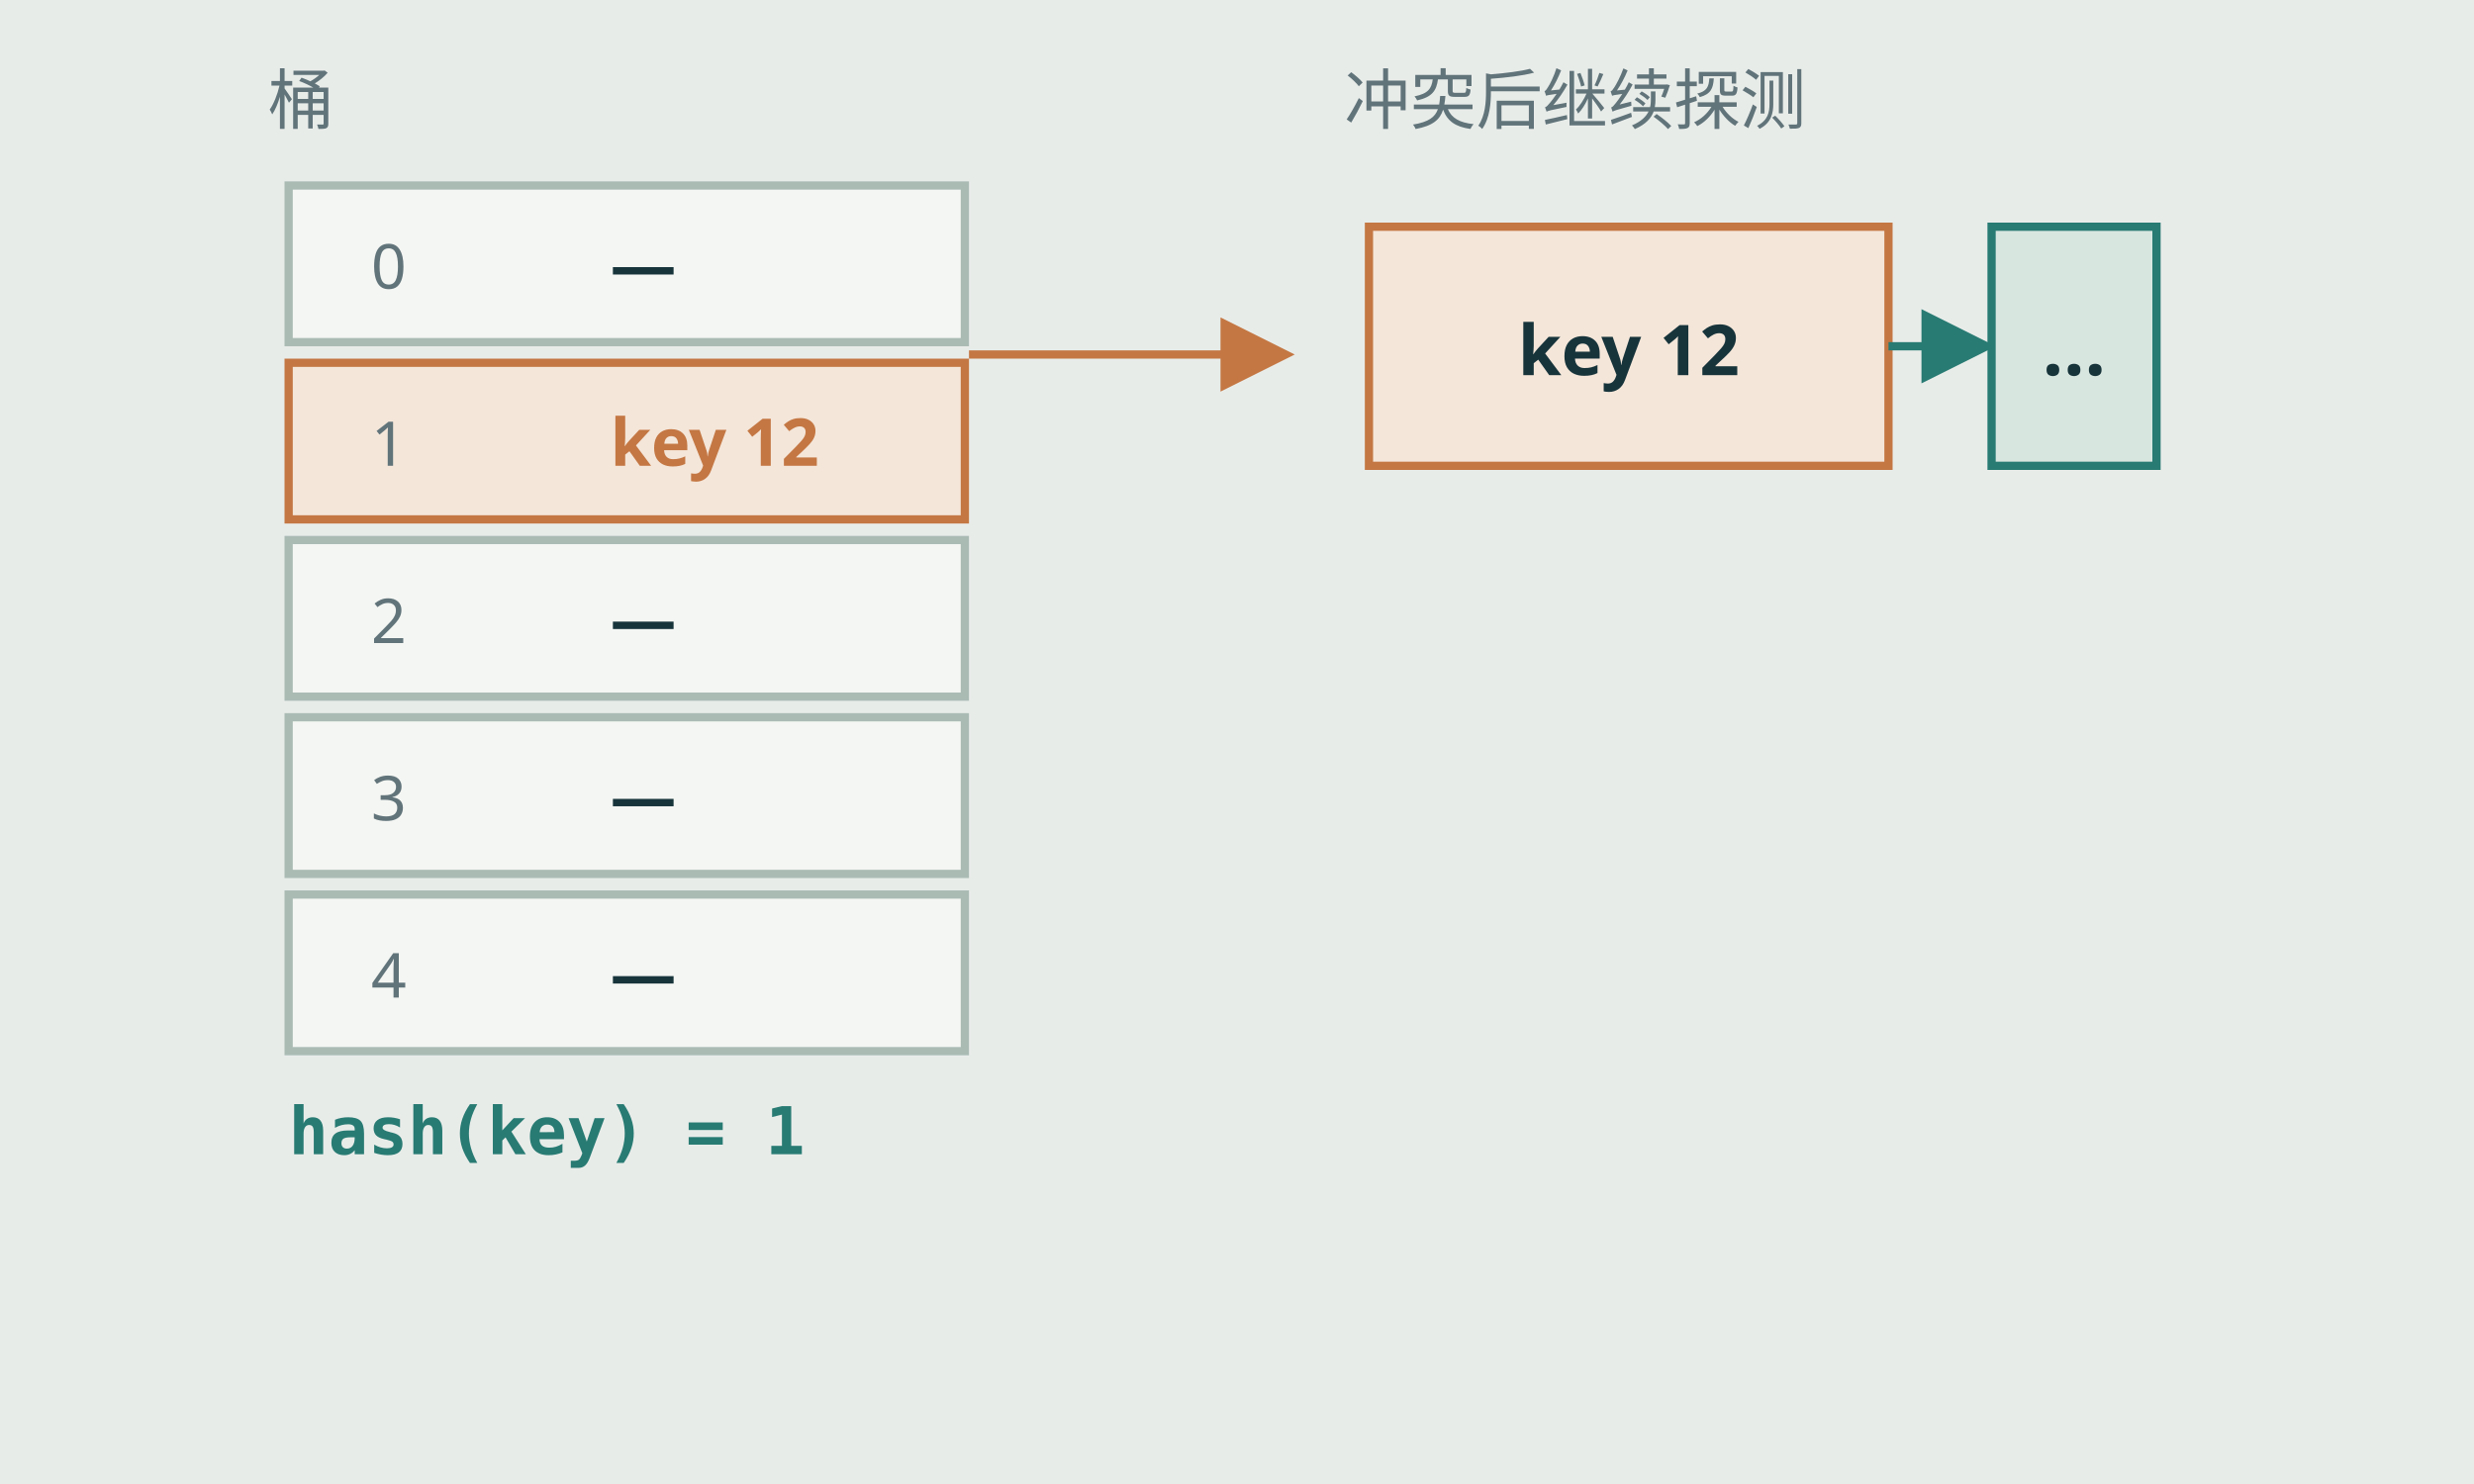
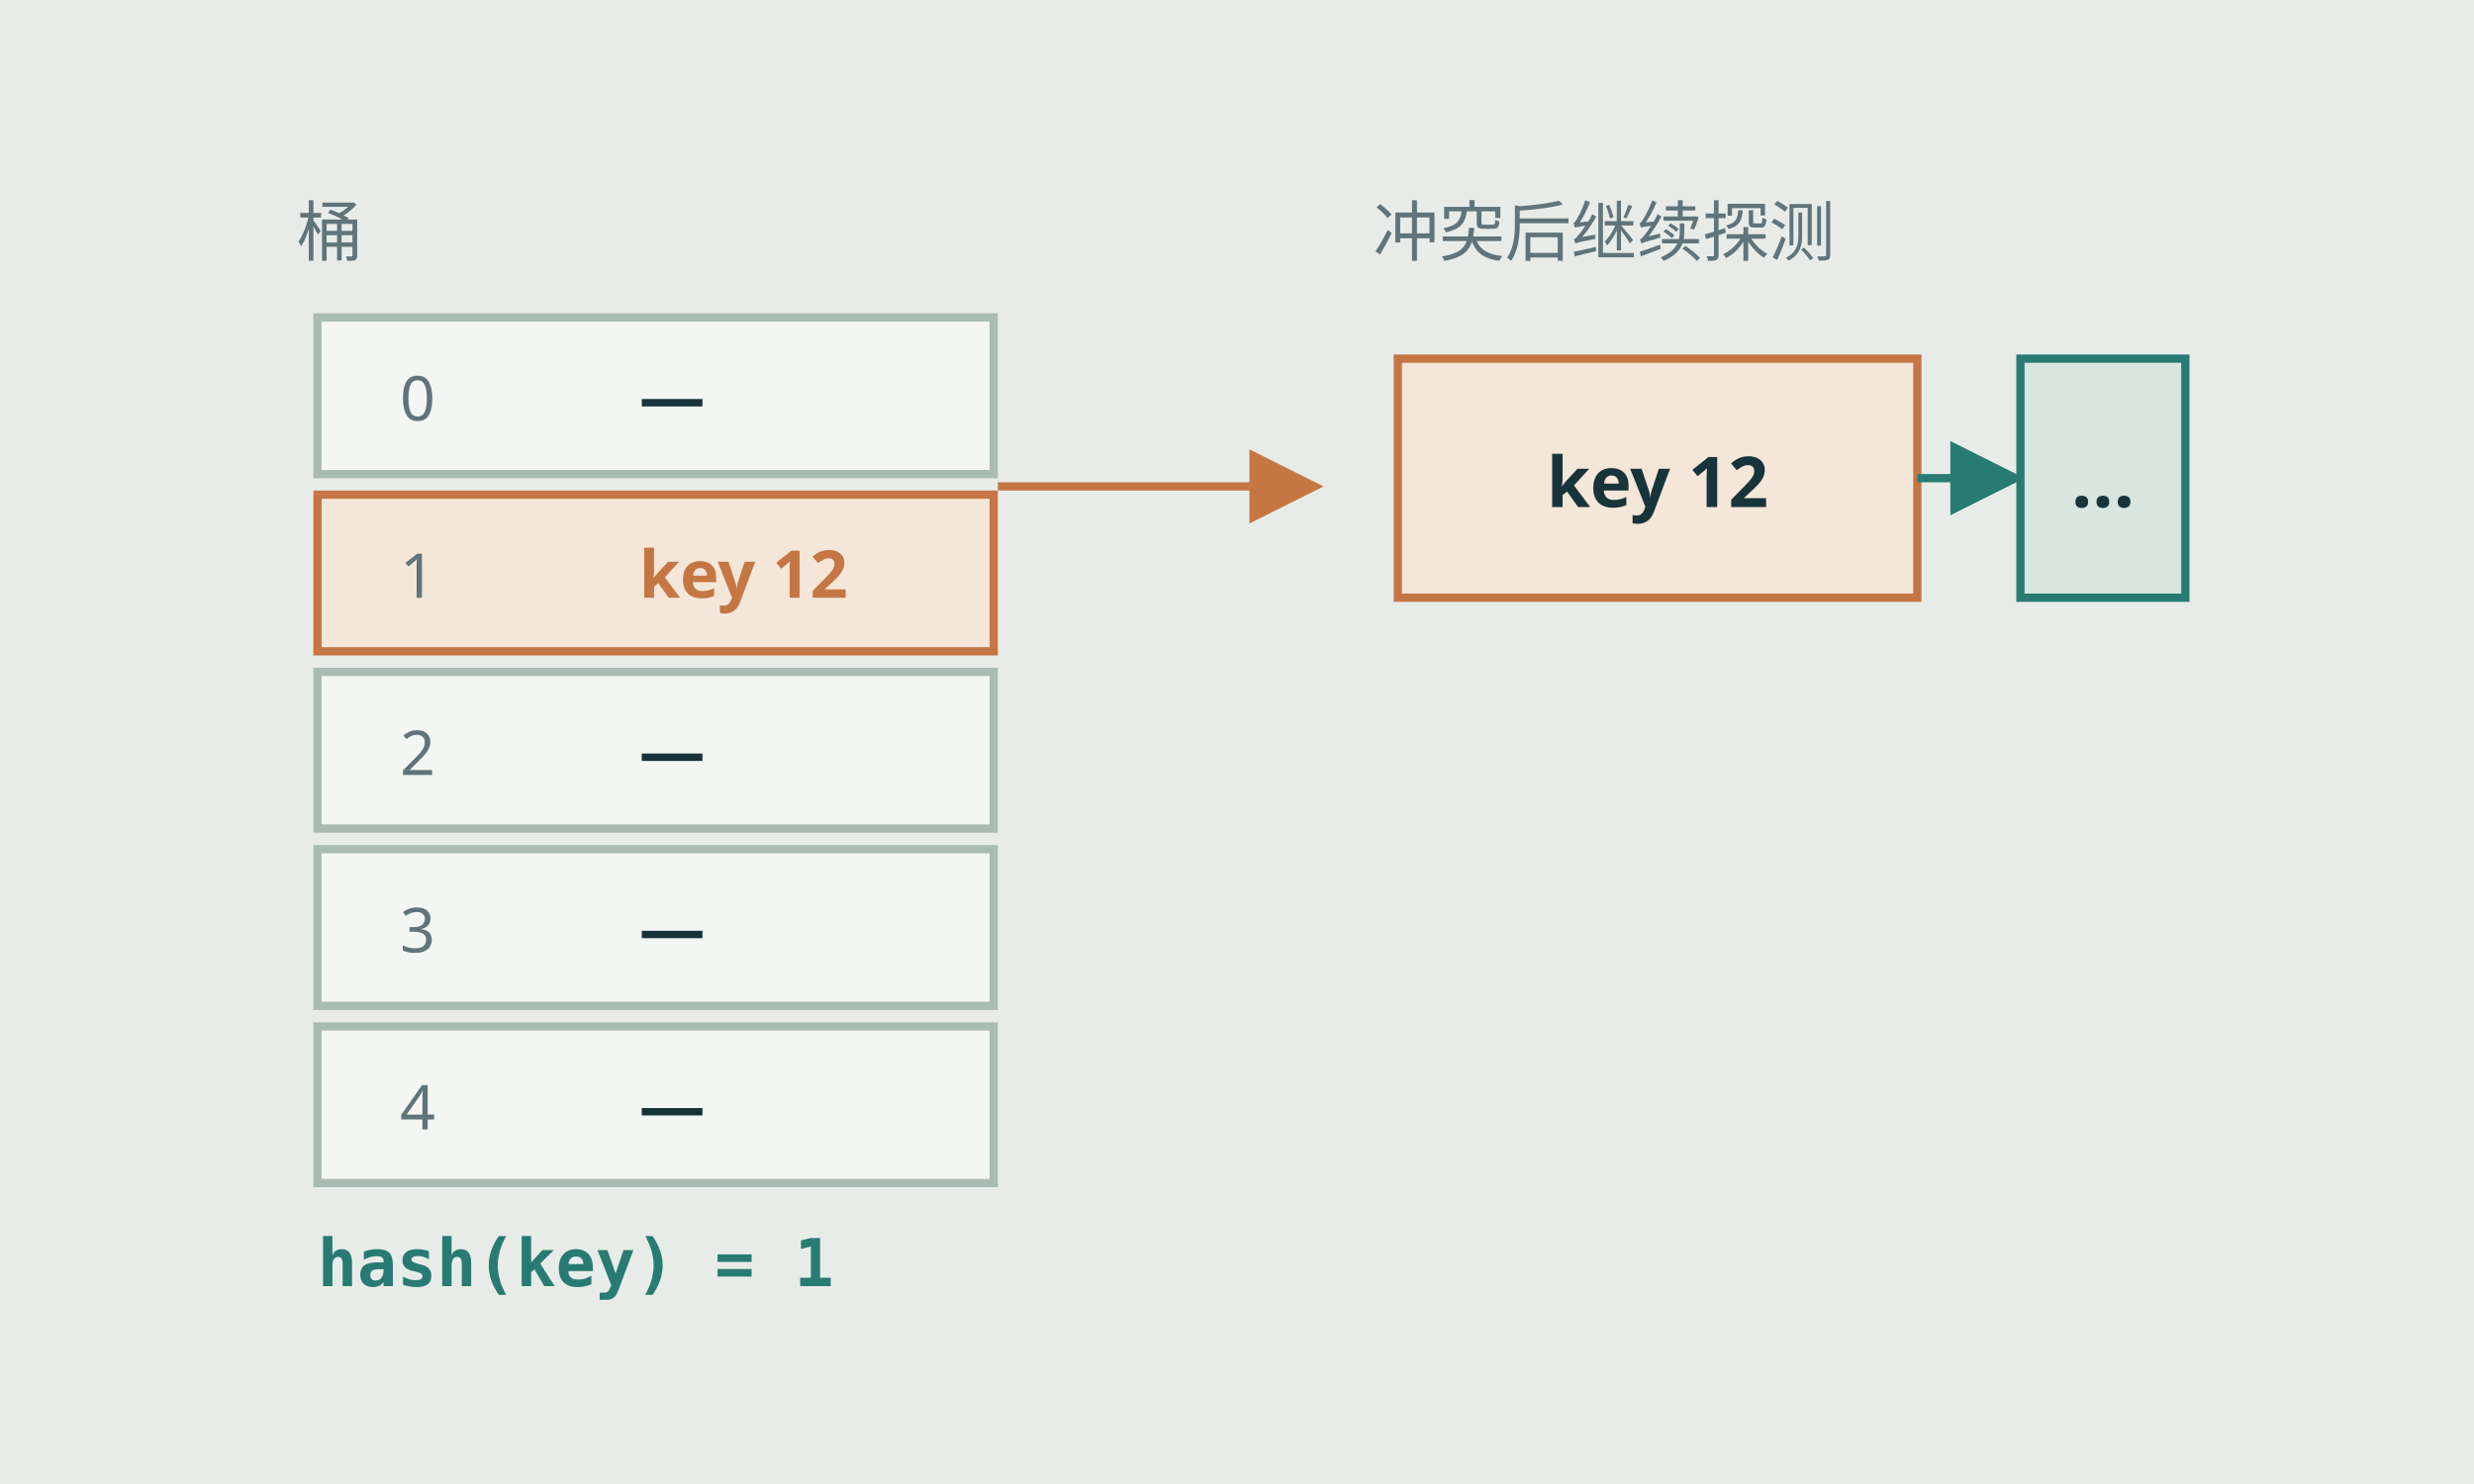
<svg xmlns="http://www.w3.org/2000/svg" width="600" height="360" viewBox="610 230 600 360" role="img" aria-labelledby="thumbnailTitle">
  <defs>
    <pattern id="grid" width="40" height="40" patternUnits="userSpaceOnUse">
      <path d="M40 0H0V40" fill="none" stroke="#AEBDB7" stroke-width="1" opacity=".20" />
    </pattern>
    <marker id="tealArrow" markerWidth="9" markerHeight="9" refX="7" refY="4.5" orient="auto">
      <path d="M0 0L9 4.5L0 9Z" fill="#287B73" />
    </marker>
    <marker id="orangeArrow" markerWidth="9" markerHeight="9" refX="7" refY="4.5" orient="auto">
      <path d="M0 0L9 4.5L0 9Z" fill="#C47743" />
    </marker>
  </defs>
  <rect x="610" y="230" width="600" height="360" fill="#E8ECE9" />
-   <text x="675" y="260" fill="#61747A" font-family="'Microsoft YaHei','Noto Sans SC',sans-serif" font-size="16" font-weight="500" text-anchor="start">桶</text>
-   <text x="936" y="260" fill="#61747A" font-family="'Microsoft YaHei','Noto Sans SC',sans-serif" font-size="16" font-weight="500" text-anchor="start">冲突后继续探测</text>
-   <rect x="680" y="275" width="164" height="38" fill="#F4F6F3" stroke="#AABBB4" stroke-width="2" />
-   <text x="700" y="300" fill="#61747A" font-family="'Microsoft YaHei','Noto Sans SC',sans-serif" font-size="15" font-weight="500" text-anchor="start">0</text>
-   <text x="758" y="300" fill="#17343B" font-family="'Microsoft YaHei','Noto Sans SC',sans-serif" font-size="16" font-weight="600" text-anchor="start">—</text>
-   <rect x="680" y="318" width="164" height="38" fill="#F4E6D9" stroke="#C47743" stroke-width="2" />
-   <text x="700" y="343" fill="#61747A" font-family="'Microsoft YaHei','Noto Sans SC',sans-serif" font-size="15" font-weight="500" text-anchor="start">1</text>
-   <text x="758" y="343" fill="#C47743" font-family="'Microsoft YaHei','Noto Sans SC',sans-serif" font-size="16" font-weight="600" text-anchor="start">key 12</text>
-   <rect x="680" y="361" width="164" height="38" fill="#F4F6F3" stroke="#AABBB4" stroke-width="2" />
-   <text x="700" y="386" fill="#61747A" font-family="'Microsoft YaHei','Noto Sans SC',sans-serif" font-size="15" font-weight="500" text-anchor="start">2</text>
-   <text x="758" y="386" fill="#17343B" font-family="'Microsoft YaHei','Noto Sans SC',sans-serif" font-size="16" font-weight="600" text-anchor="start">—</text>
-   <rect x="680" y="404" width="164" height="38" fill="#F4F6F3" stroke="#AABBB4" stroke-width="2" />
-   <text x="700" y="429" fill="#61747A" font-family="'Microsoft YaHei','Noto Sans SC',sans-serif" font-size="15" font-weight="500" text-anchor="start">3</text>
-   <text x="758" y="429" fill="#17343B" font-family="'Microsoft YaHei','Noto Sans SC',sans-serif" font-size="16" font-weight="600" text-anchor="start">—</text>
-   <rect x="680" y="447" width="164" height="38" fill="#F4F6F3" stroke="#AABBB4" stroke-width="2" />
-   <text x="700" y="472" fill="#61747A" font-family="'Microsoft YaHei','Noto Sans SC',sans-serif" font-size="15" font-weight="500" text-anchor="start">4</text>
-   <text x="758" y="472" fill="#17343B" font-family="'Microsoft YaHei','Noto Sans SC',sans-serif" font-size="16" font-weight="600" text-anchor="start">—</text>
-   <text x="680" y="510" fill="#287B73" font-family="Consolas,'Microsoft YaHei',monospace" font-size="16" font-weight="650" text-anchor="start">hash(key) = 1</text>
-   <path d="M845 316L920 316" fill="none" stroke="#C47743" stroke-width="2" marker-end="url(#orangeArrow)" />
-   <rect x="942" y="285" width="126" height="58" fill="#F4E6D9" stroke="#C47743" stroke-width="2" />
-   <text x="1005.0" y="321.0" fill="#17343B" font-family="'Microsoft YaHei','Noto Sans SC',sans-serif" font-size="17" font-weight="650" text-anchor="middle">key 12</text>
-   <path d="M1068 314L1090 314" fill="none" stroke="#287B73" stroke-width="2" marker-end="url(#tealArrow)" />
-   <rect x="1093" y="285" width="40" height="58" fill="#D8E6E0" stroke="#287B73" stroke-width="2" />
-   <text x="1113.0" y="321.0" fill="#17343B" font-family="'Microsoft YaHei','Noto Sans SC',sans-serif" font-size="18" font-weight="650" text-anchor="middle">…</text>
+   <g transform="translate(7 32)">
+     <text x="675" y="260" fill="#61747A" font-family="'Microsoft YaHei','Noto Sans SC',sans-serif" font-size="16" font-weight="500" text-anchor="start">桶</text>
+     <text x="936" y="260" fill="#61747A" font-family="'Microsoft YaHei','Noto Sans SC',sans-serif" font-size="16" font-weight="500" text-anchor="start">冲突后继续探测</text>
+     <rect x="680" y="275" width="164" height="38" fill="#F4F6F3" stroke="#AABBB4" stroke-width="2" />
+     <text x="700" y="300" fill="#61747A" font-family="'Microsoft YaHei','Noto Sans SC',sans-serif" font-size="15" font-weight="500" text-anchor="start">0</text>
+     <text x="758" y="300" fill="#17343B" font-family="'Microsoft YaHei','Noto Sans SC',sans-serif" font-size="16" font-weight="600" text-anchor="start">—</text>
+     <rect x="680" y="318" width="164" height="38" fill="#F4E6D9" stroke="#C47743" stroke-width="2" />
+     <text x="700" y="343" fill="#61747A" font-family="'Microsoft YaHei','Noto Sans SC',sans-serif" font-size="15" font-weight="500" text-anchor="start">1</text>
+     <text x="758" y="343" fill="#C47743" font-family="'Microsoft YaHei','Noto Sans SC',sans-serif" font-size="16" font-weight="600" text-anchor="start">key 12</text>
+     <rect x="680" y="361" width="164" height="38" fill="#F4F6F3" stroke="#AABBB4" stroke-width="2" />
+     <text x="700" y="386" fill="#61747A" font-family="'Microsoft YaHei','Noto Sans SC',sans-serif" font-size="15" font-weight="500" text-anchor="start">2</text>
+     <text x="758" y="386" fill="#17343B" font-family="'Microsoft YaHei','Noto Sans SC',sans-serif" font-size="16" font-weight="600" text-anchor="start">—</text>
+     <rect x="680" y="404" width="164" height="38" fill="#F4F6F3" stroke="#AABBB4" stroke-width="2" />
+     <text x="700" y="429" fill="#61747A" font-family="'Microsoft YaHei','Noto Sans SC',sans-serif" font-size="15" font-weight="500" text-anchor="start">3</text>
+     <text x="758" y="429" fill="#17343B" font-family="'Microsoft YaHei','Noto Sans SC',sans-serif" font-size="16" font-weight="600" text-anchor="start">—</text>
+     <rect x="680" y="447" width="164" height="38" fill="#F4F6F3" stroke="#AABBB4" stroke-width="2" />
+     <text x="700" y="472" fill="#61747A" font-family="'Microsoft YaHei','Noto Sans SC',sans-serif" font-size="15" font-weight="500" text-anchor="start">4</text>
+     <text x="758" y="472" fill="#17343B" font-family="'Microsoft YaHei','Noto Sans SC',sans-serif" font-size="16" font-weight="600" text-anchor="start">—</text>
+     <text x="680" y="510" fill="#287B73" font-family="Consolas,'Microsoft YaHei',monospace" font-size="16" font-weight="650" text-anchor="start">hash(key) = 1</text>
+     <path d="M845 316L920 316" fill="none" stroke="#C47743" stroke-width="2" marker-end="url(#orangeArrow)" />
+     <rect x="942" y="285" width="126" height="58" fill="#F4E6D9" stroke="#C47743" stroke-width="2" />
+     <text x="1005.0" y="321.0" fill="#17343B" font-family="'Microsoft YaHei','Noto Sans SC',sans-serif" font-size="17" font-weight="650" text-anchor="middle">key 12</text>
+     <path d="M1068 314L1090 314" fill="none" stroke="#287B73" stroke-width="2" marker-end="url(#tealArrow)" />
+     <rect x="1093" y="285" width="40" height="58" fill="#D8E6E0" stroke="#287B73" stroke-width="2" />
+     <text x="1113.0" y="321.0" fill="#17343B" font-family="'Microsoft YaHei','Noto Sans SC',sans-serif" font-size="18" font-weight="650" text-anchor="middle">…</text>
+   </g>
</svg>
